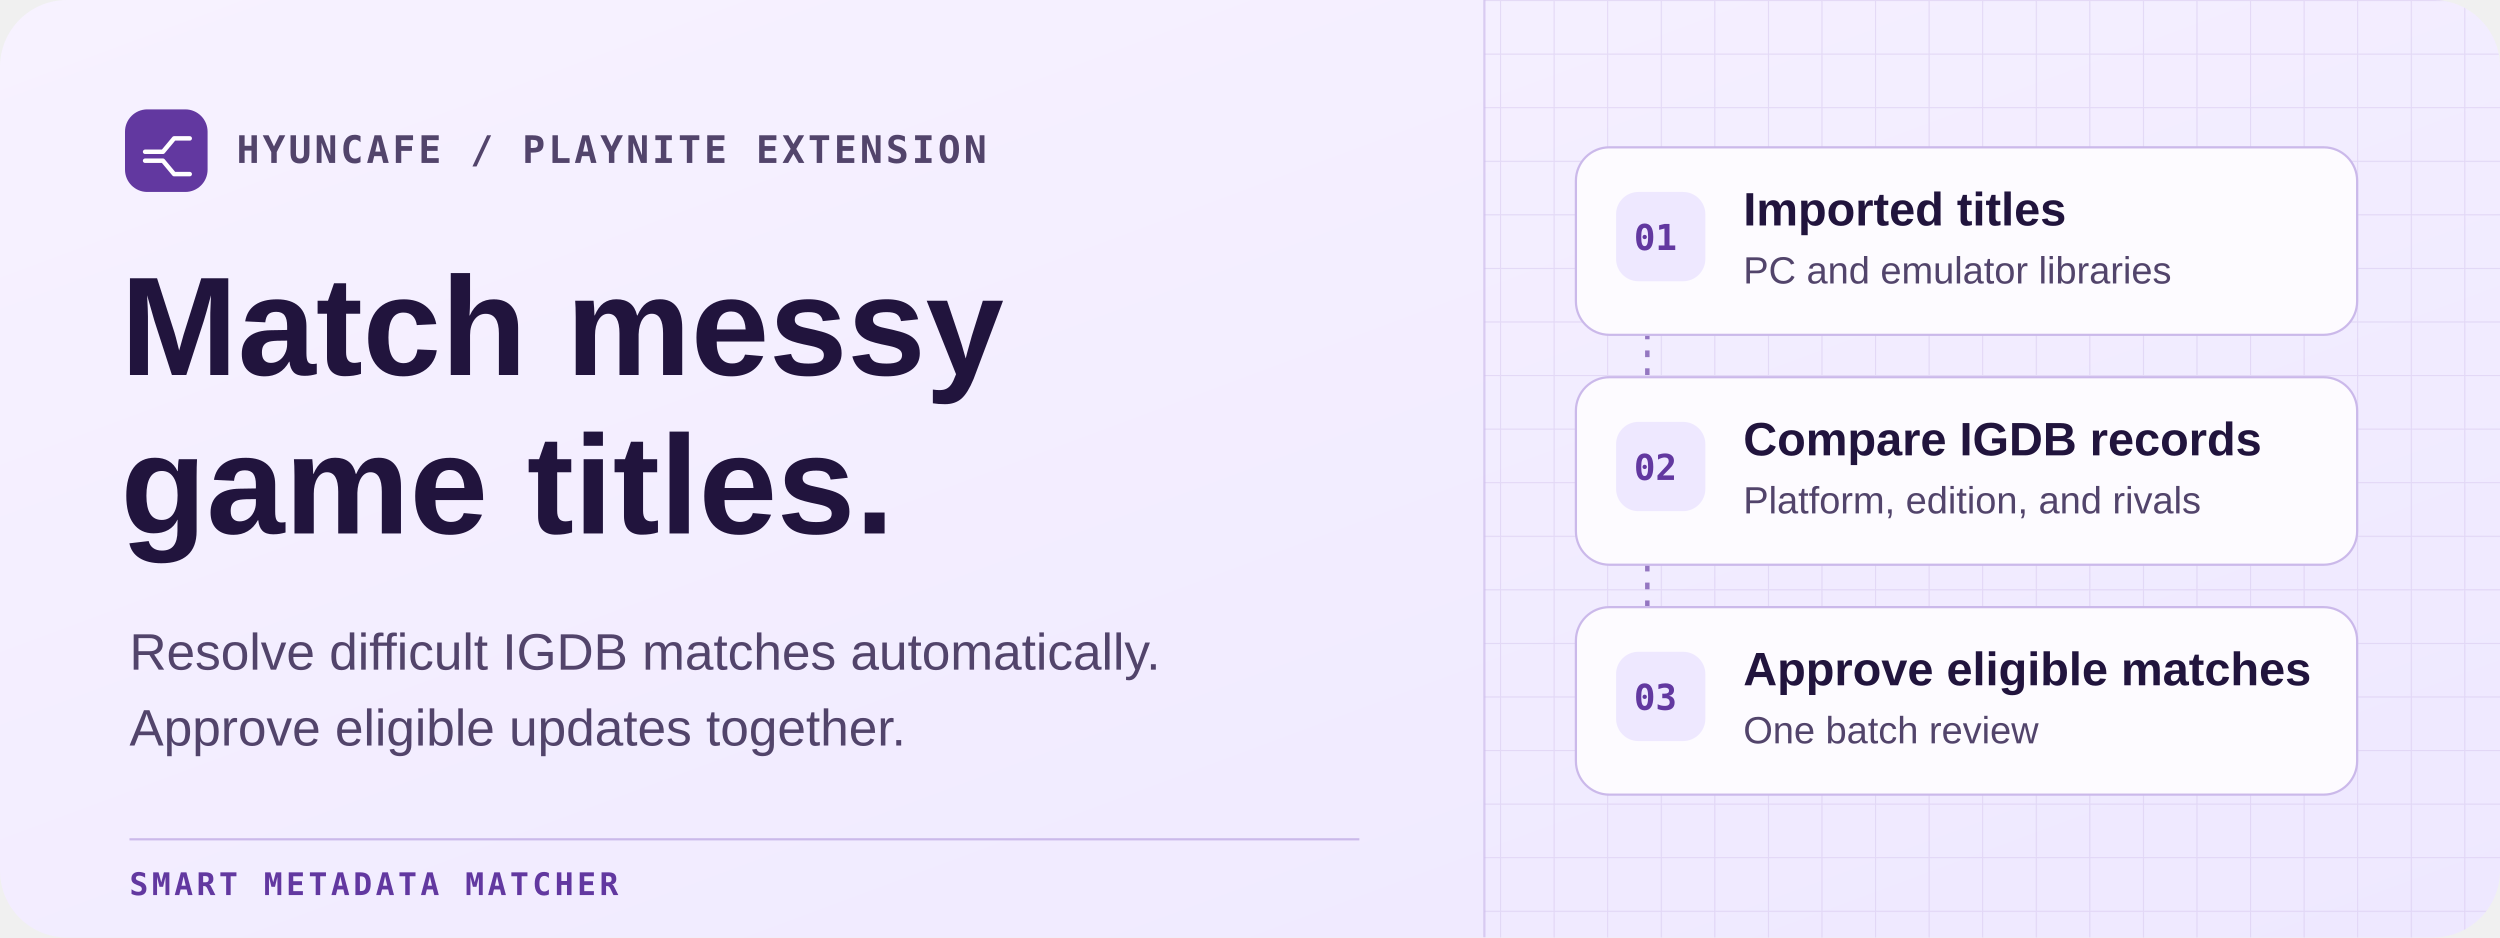
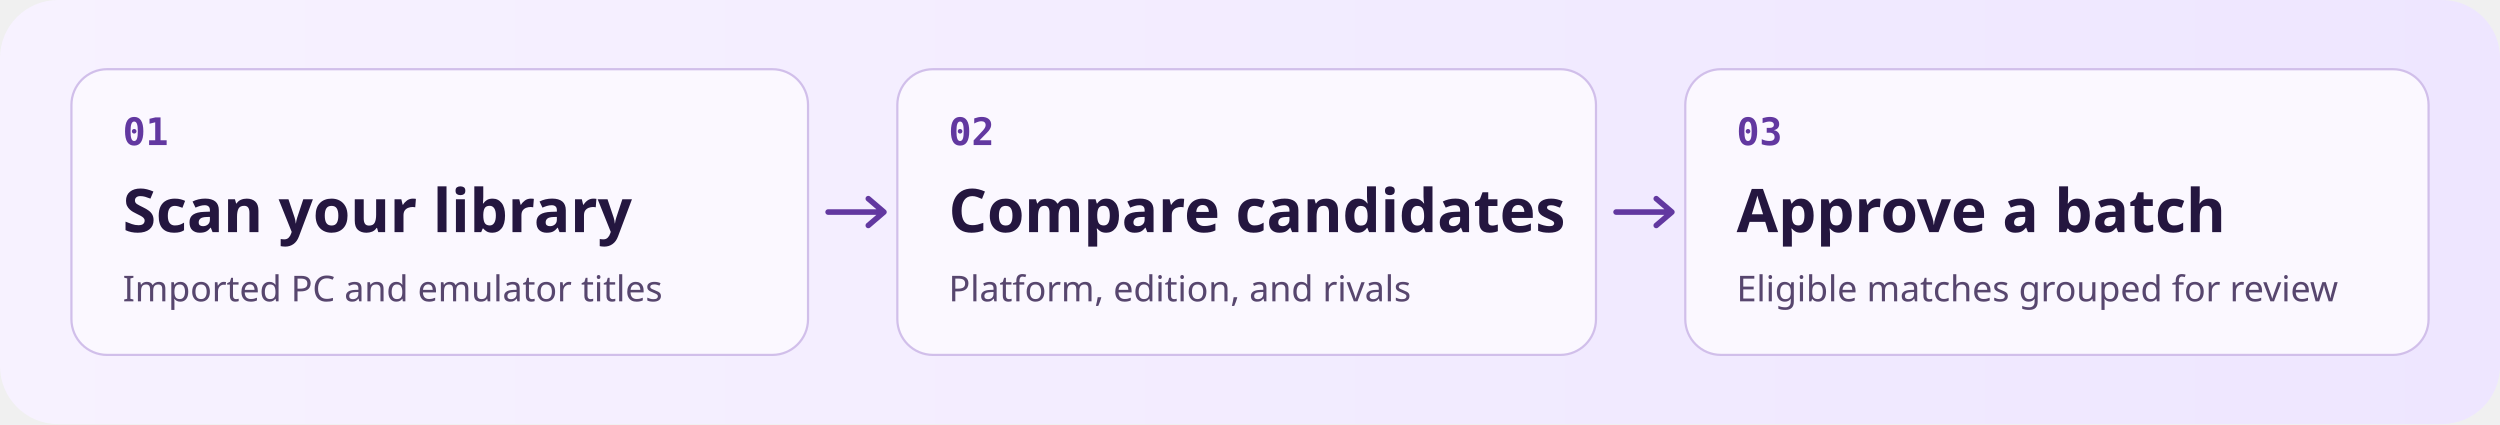
- <svg xmlns="http://www.w3.org/2000/svg" width="1120" height="420" viewBox="0 0 1120 420" role="img">
+ <svg xmlns="http://www.w3.org/2000/svg" viewBox="0 0 1120 190" width="1120" height="190" role="img">
  <defs>
-     <linearGradient id="field" x2="1" y2="1" gradientUnits="objectBoundingBox">
+     <linearGradient id="bg">
      <stop stop-color="#f7f2ff" />
-       <stop offset="1" stop-color="#eee8ff" />
+       <stop offset="1" stop-color="#eee6ff" />
    </linearGradient>
-     <pattern id="grid" width="24" height="24" patternUnits="userSpaceOnUse">
-       <path d="M24 0H0V24" fill="none" stroke="#d7c8ef" stroke-opacity=".55" />
-     </pattern>
-     <clipPath id="edge">
-       <rect width="1120" height="420" rx="30" />
-     </clipPath>
  </defs>
-   <g clip-path="url(#edge)">
-     <rect x="0" y="0" width="1120" height="420" rx="30" fill="url(#field)" stroke="none" />
-     <rect x="665" y="0" width="455" height="420" rx="0" fill="url(#grid)" stroke="none" />
-     <path d="M665 0V420" stroke="#cbb9ea" opacity=".65" />
-     <rect x="56" y="49" width="37" height="37" rx="10" fill="#6238a0" stroke="none" />
-     <path d="M65 68h8l5-6h7M65 72h8l5 6h7" fill="none" stroke="#ffffff" stroke-width="2" stroke-linecap="round" stroke-linejoin="round" />
-     <text x="106" y="73" fill="#52446b" font-family="monospace" font-size="17" font-weight="700" letter-spacing="1.4">HYUNCAFE  /  PLAYNITE EXTENSION</text>
-     <text x="54" y="168" fill="#21143d" font-family="system-ui,Segoe UI,Arial,sans-serif" font-size="63" font-weight="750" letter-spacing="0">Match messy</text>
-     <text x="54" y="239" fill="#21143d" font-family="system-ui,Segoe UI,Arial,sans-serif" font-size="63" font-weight="750" letter-spacing="0">game titles.</text>
-     <text x="58" y="300" fill="#52446b" font-family="system-ui,Segoe UI,Arial,sans-serif" font-size="23" font-weight="500" letter-spacing="0">Resolve difficult IGDB matches automatically.</text>
-     <text x="58" y="334" fill="#52446b" font-family="system-ui,Segoe UI,Arial,sans-serif" font-size="23" font-weight="500" letter-spacing="0">Approve eligible updates together.</text>
-     <path d="M58 376H609" stroke="#cbb9ea" />
-     <text x="58" y="401" fill="#6238a0" font-family="monospace" font-size="14" font-weight="700" letter-spacing="1.6">SMART METADATA MATCHER</text>
-     <path d="M738 117v190" stroke="#6238a0" opacity=".65" stroke-width="2" stroke-dasharray="3 5" />
-     <rect x="706" y="66" width="350" height="84" rx="15" fill="#fdfbff" stroke="#cbb9ea" />
-     <rect x="724" y="86" width="40" height="40" rx="10" fill="#eee8ff" stroke="none" />
-     <text x="732" y="112" fill="#6238a0" font-family="monospace" font-size="16" font-weight="700" letter-spacing="0">01</text>
-     <text x="781" y="101" fill="#21143d" font-family="system-ui,Segoe UI,Arial,sans-serif" font-size="21" font-weight="700" letter-spacing="0">Imported titles</text>
-     <text x="781" y="127" fill="#52446b" font-family="system-ui,Segoe UI,Arial,sans-serif" font-size="17" font-weight="500" letter-spacing="0">PC and emulator libraries</text>
-     <rect x="706" y="169" width="350" height="84" rx="15" fill="#fdfbff" stroke="#cbb9ea" />
-     <rect x="724" y="189" width="40" height="40" rx="10" fill="#eee8ff" stroke="none" />
-     <text x="732" y="215" fill="#6238a0" font-family="monospace" font-size="16" font-weight="700" letter-spacing="0">02</text>
-     <text x="781" y="204" fill="#21143d" font-family="system-ui,Segoe UI,Arial,sans-serif" font-size="21" font-weight="700" letter-spacing="0">Compare IGDB records</text>
-     <text x="781" y="230" fill="#52446b" font-family="system-ui,Segoe UI,Arial,sans-serif" font-size="17" font-weight="500" letter-spacing="0">Platform, edition, and rivals</text>
-     <rect x="706" y="272" width="350" height="84" rx="15" fill="#fdfbff" stroke="#cbb9ea" />
-     <rect x="724" y="292" width="40" height="40" rx="10" fill="#eee8ff" stroke="none" />
-     <text x="732" y="318" fill="#6238a0" font-family="monospace" font-size="16" font-weight="700" letter-spacing="0">03</text>
-     <text x="781" y="307" fill="#21143d" font-family="system-ui,Segoe UI,Arial,sans-serif" font-size="21" font-weight="700" letter-spacing="0">Approve eligible matches</text>
-     <text x="781" y="333" fill="#52446b" font-family="system-ui,Segoe UI,Arial,sans-serif" font-size="17" font-weight="500" letter-spacing="0">One batch review</text>
-   </g>
+   <rect width="1120" height="190" rx="26" fill="url(#bg)" />
+   <path d="M371 95h25m-7-6 7 6-7 6M724 95h25m-7-6 7 6-7 6" fill="none" stroke="#6238a0" stroke-width="2.5" stroke-linecap="round" stroke-linejoin="round" />
+   <rect x="32" y="31" width="330" height="128" rx="16" fill="#fbf8ff" stroke="#d1bfea" />
+   <text x="55" y="65" fill="#6238a0" font-family="monospace" font-size="17" font-weight="700">01</text>
+   <text x="55" y="104" fill="#24163f" font-family="system-ui, sans-serif" font-size="27" font-weight="700">Scan your library</text>
+   <text x="55" y="135" fill="#57466e" font-family="system-ui, sans-serif" font-size="16">Imported PC and emulator titles</text>
+   <rect x="402" y="31" width="313" height="128" rx="16" fill="#fbf8ff" stroke="#d1bfea" />
+   <text x="425" y="65" fill="#6238a0" font-family="monospace" font-size="17" font-weight="700">02</text>
+   <text x="425" y="104" fill="#24163f" font-family="system-ui, sans-serif" font-size="27" font-weight="700">Compare candidates</text>
+   <text x="425" y="135" fill="#57466e" font-family="system-ui, sans-serif" font-size="16">Platform, edition, and rivals</text>
+   <rect x="755" y="31" width="333" height="128" rx="16" fill="#fbf8ff" stroke="#d1bfea" />
+   <text x="778" y="65" fill="#6238a0" font-family="monospace" font-size="17" font-weight="700">03</text>
+   <text x="778" y="104" fill="#24163f" font-family="system-ui, sans-serif" font-size="27" font-weight="700">Approve a batch</text>
+   <text x="778" y="135" fill="#57466e" font-family="system-ui, sans-serif" font-size="16">Eligible matches grouped for review</text>
</svg>
